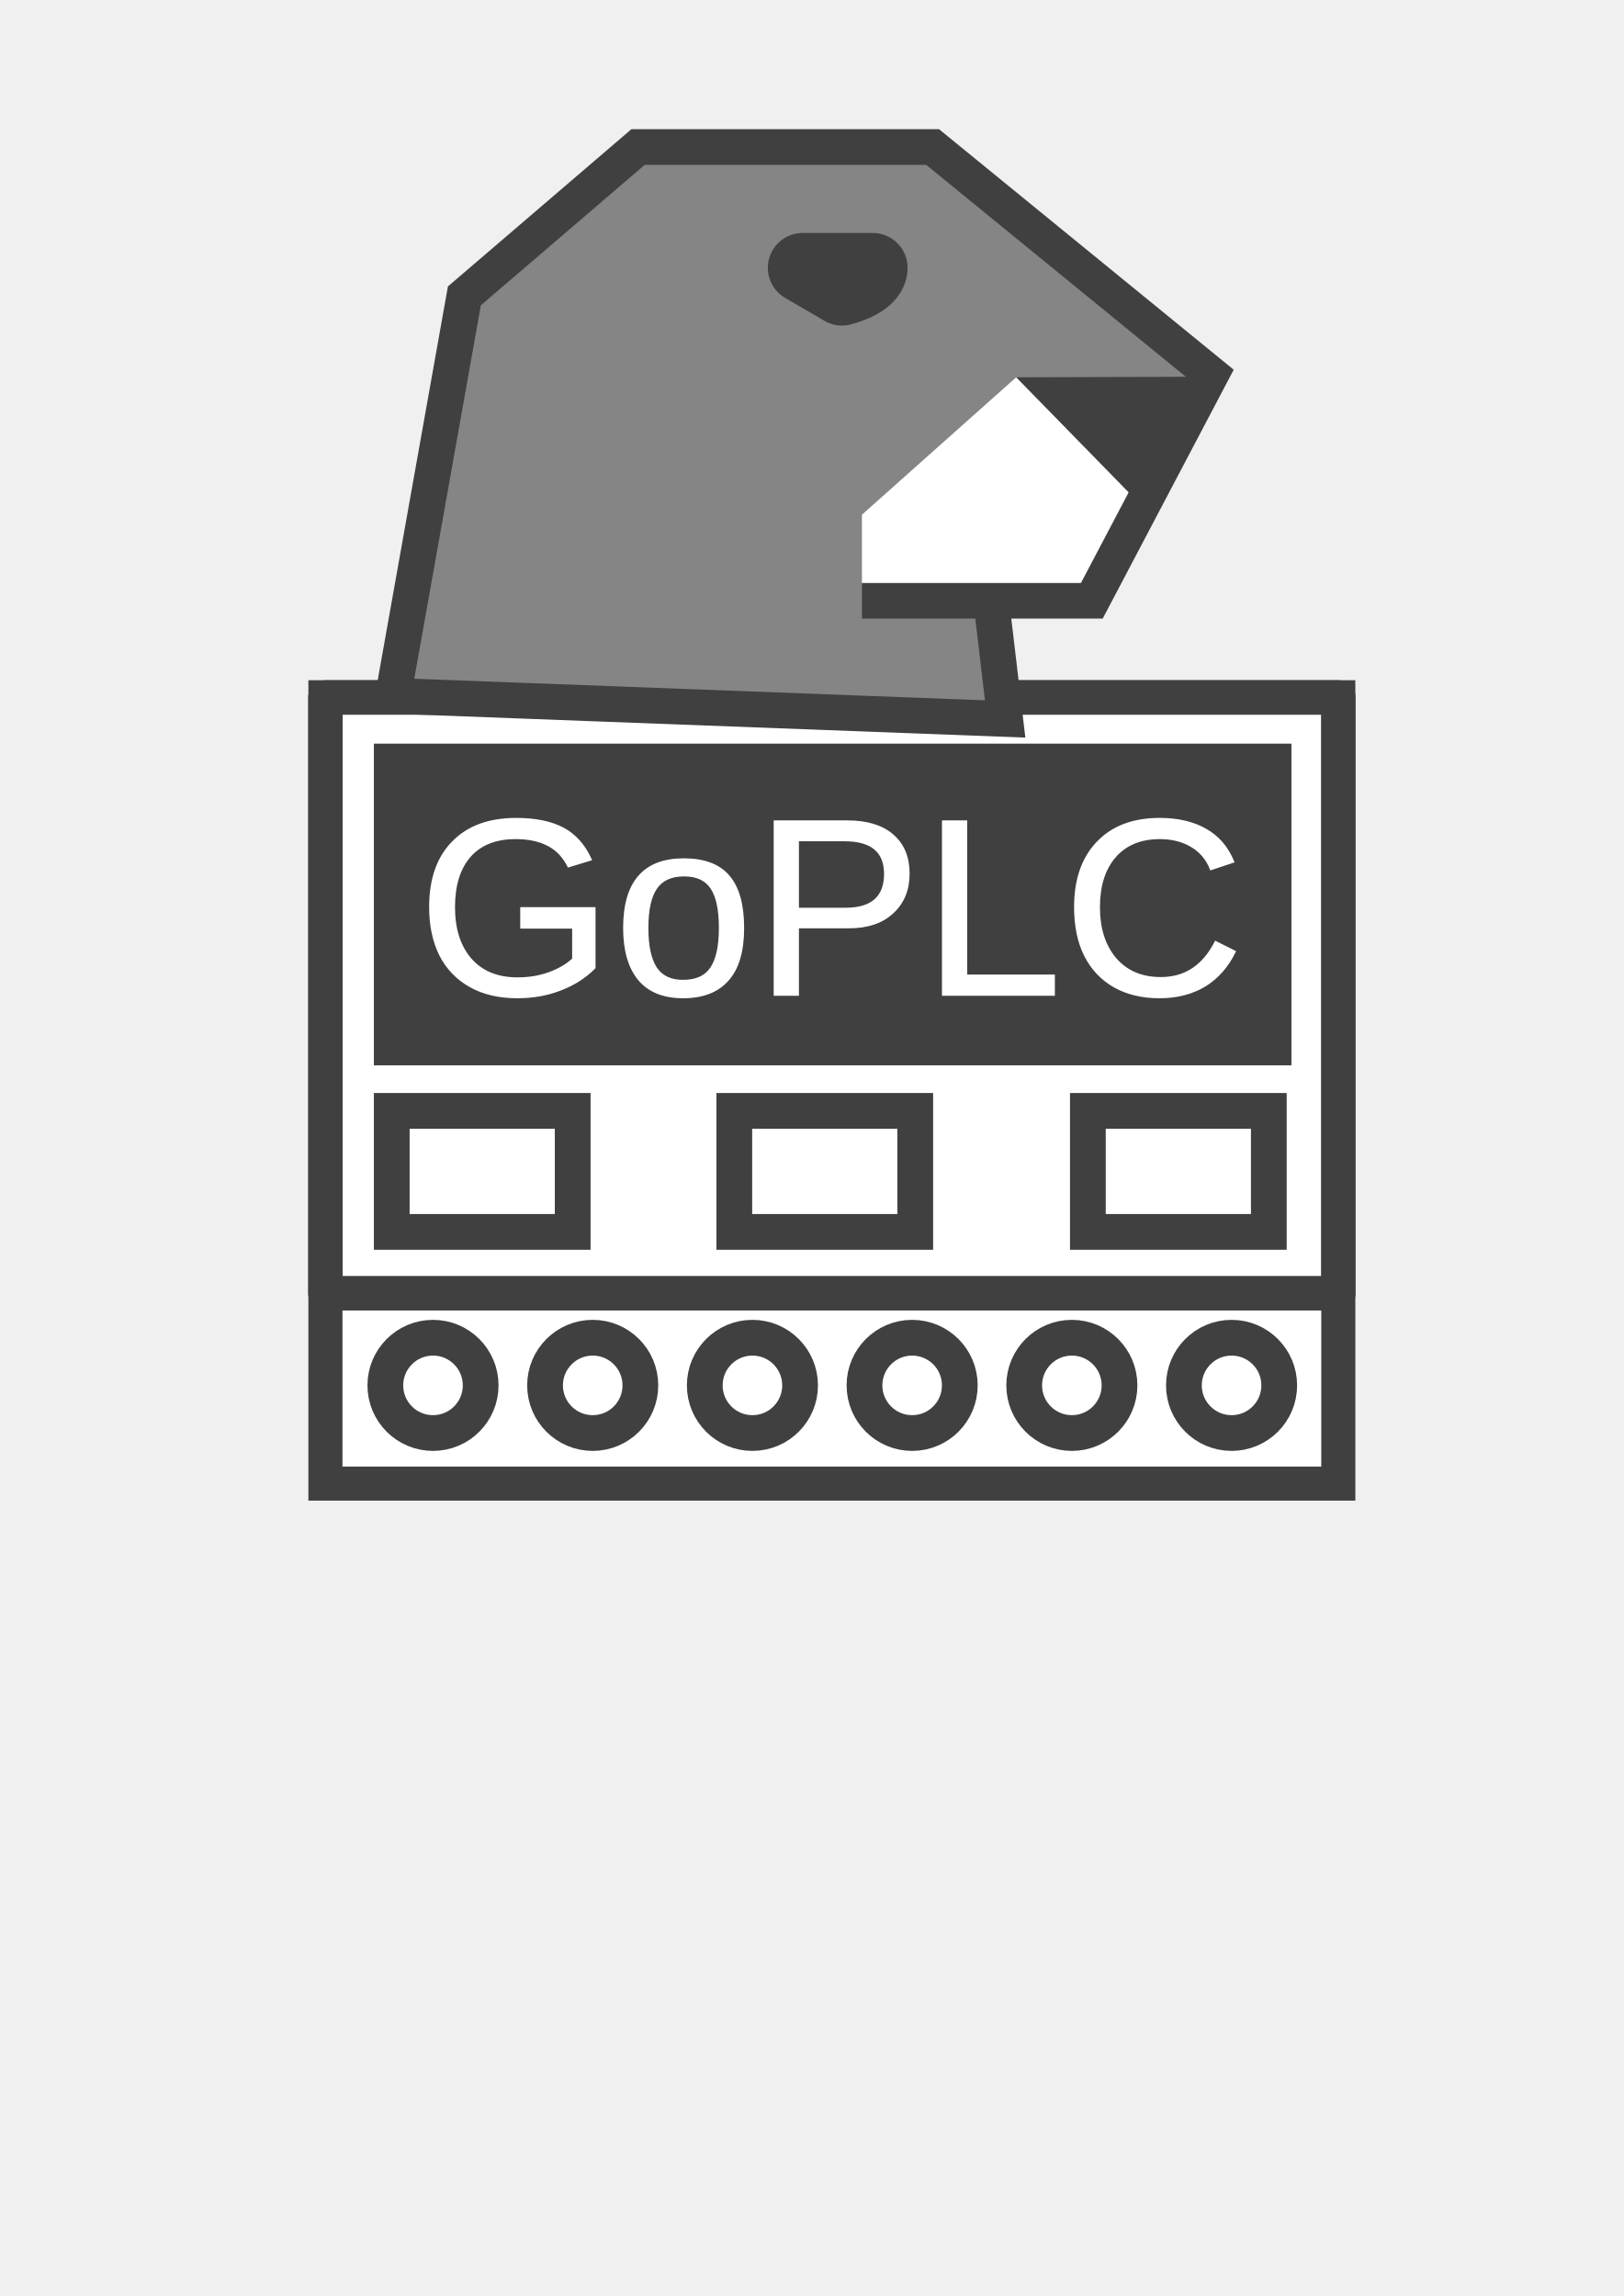
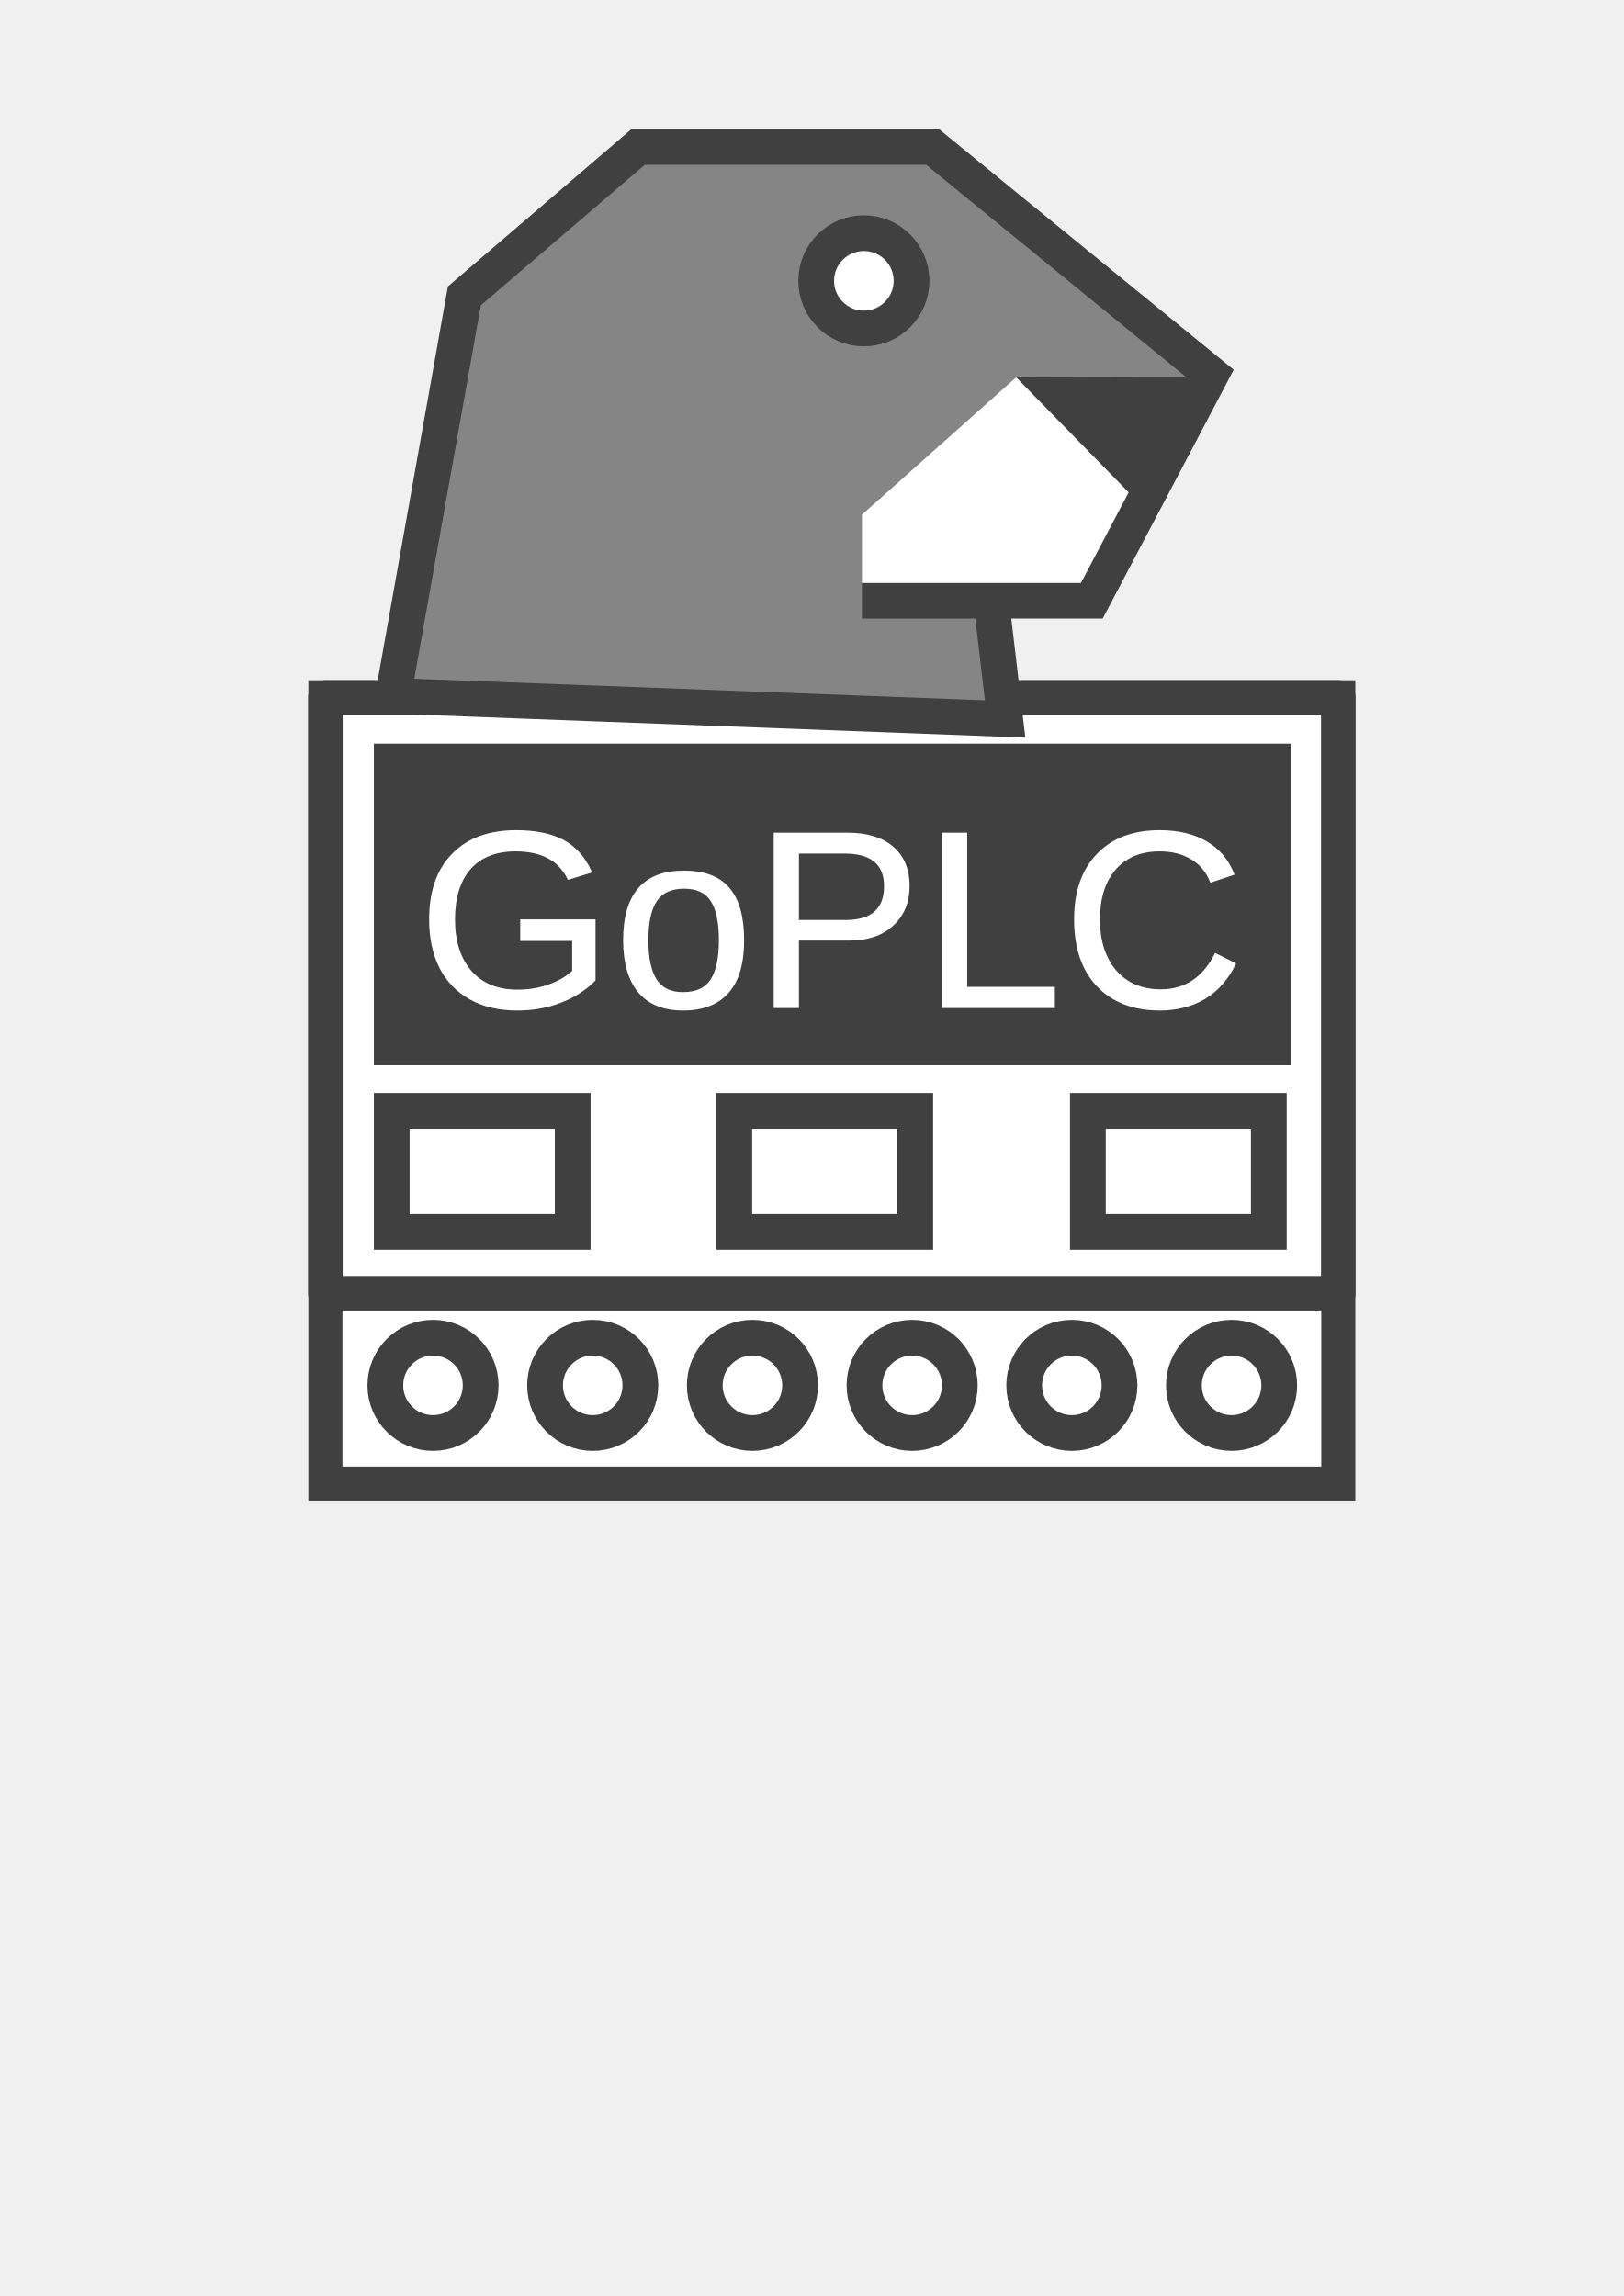
<svg xmlns="http://www.w3.org/2000/svg" width="210mm" height="297mm" viewBox="0 0 210 297" version="1.1" id="svg1" xml:space="preserve">
  <defs id="defs1">
    <rect x="547" y="379" width="264" height="89" id="rect7" />
  </defs>
  <g id="layer1">
    <g id="g8">
      <rect style="fill:#ffffff;fill-opacity:1;stroke:#404040;stroke-width:4.408;stroke-linecap:square;stroke-linejoin:miter;stroke-dasharray:none;stroke-opacity:1" id="rect5" width="131" height="101.718" x="42.088" y="90.194" />
      <rect style="fill:#ffffff;fill-opacity:1;stroke:#404040;stroke-width:4.466;stroke-linecap:round;stroke-linejoin:round;stroke-dasharray:none;stroke-opacity:1" id="rect5-4" width="131" height="77.059" x="42.088" y="90.224" />
    </g>
    <g id="g10" transform="matrix(1.541179,0,0,1.541179,-58.22413,-30.94926)">
      <rect style="fill:#ffffff;fill-opacity:1;stroke:#404040;stroke-width:3;stroke-linecap:square;stroke-linejoin:miter;stroke-dasharray:none;stroke-opacity:1" id="rect5-4-2-2" width="15.185" height="10.158" x="129.072" y="113.321" />
      <rect style="fill:#ffffff;fill-opacity:1;stroke:#404040;stroke-width:3;stroke-linecap:square;stroke-linejoin:miter;stroke-dasharray:none;stroke-opacity:1" id="rect5-4-2-4" width="15.185" height="10.158" x="99.4" y="113.321" />
      <rect style="fill:#ffffff;fill-opacity:1;stroke:#404040;stroke-width:3;stroke-linecap:square;stroke-linejoin:miter;stroke-dasharray:none;stroke-opacity:1" id="rect5-4-2" width="15.185" height="10.158" x="70.654" y="113.321" />
    </g>
    <g id="g9" transform="matrix(1.541179,0,0,1.541179,-58.22413,-30.94926)">
      <rect style="fill:#404040;fill-opacity:1;stroke:#404040;stroke-width:2;stroke-linecap:square;stroke-linejoin:miter;stroke-dasharray:none;stroke-opacity:1" id="rect5-4-7" width="75" height="25" x="70.154" y="83.497" />
    </g>
    <g id="g7" transform="matrix(1.541179,0,0,1.541179,-58.22413,-30.94926)">
      <circle style="fill:#ffffff;fill-opacity:1;stroke:#404040;stroke-width:3;stroke-linecap:square;stroke-linejoin:miter;stroke-dasharray:none;stroke-opacity:1" id="path7-1-4" cx="141.131" cy="136.36" r="4" />
      <circle style="fill:#ffffff;fill-opacity:1;stroke:#404040;stroke-width:3;stroke-linecap:square;stroke-linejoin:miter;stroke-dasharray:none;stroke-opacity:1" id="path7-1" cx="127.728" cy="136.36" r="4" />
      <circle style="fill:#ffffff;fill-opacity:1;stroke:#404040;stroke-width:3;stroke-linecap:square;stroke-linejoin:miter;stroke-dasharray:none;stroke-opacity:1" id="path7-9" cx="114.325" cy="136.36" r="4" />
      <circle style="fill:#ffffff;fill-opacity:1;stroke:#404040;stroke-width:3;stroke-linecap:square;stroke-linejoin:miter;stroke-dasharray:none;stroke-opacity:1" id="path7-8" cx="100.922" cy="136.36" r="4" />
      <circle style="fill:#ffffff;fill-opacity:1;stroke:#404040;stroke-width:3;stroke-linecap:square;stroke-linejoin:miter;stroke-dasharray:none;stroke-opacity:1" id="path7-5" cx="87.519" cy="136.36" r="4" />
      <circle style="fill:#ffffff;fill-opacity:1;stroke:#404040;stroke-width:3;stroke-linecap:square;stroke-linejoin:miter;stroke-dasharray:none;stroke-opacity:1" id="path7" cx="74.116" cy="136.36" r="4" />
    </g>
-     <text xml:space="preserve" transform="matrix(2.573352,0,0,2.573352,-1353.645,-876.0097)" id="text7" style="font-style:normal;font-variant:normal;font-weight:normal;font-stretch:normal;font-size:12.677px;font-family:Arial;-inkscape-font-specification:'Arial, Normal';font-variant-ligatures:normal;font-variant-caps:normal;font-variant-numeric:normal;font-variant-east-asian:normal;text-align:start;writing-mode:lr-tb;direction:ltr;white-space:pre;shape-inside:url(#rect7);display:inline;fill:#ffffff;fill-opacity:1;stroke:#ffffff;stroke-width:0.097;stroke-linecap:square;stroke-linejoin:miter;stroke-dasharray:none;stroke-opacity:1">
+     <text xml:space="preserve" transform="matrix(2.573352,0,0,2.573352,-1353.645,-874.4222)" id="text7" style="font-style:normal;font-variant:normal;font-weight:normal;font-stretch:normal;font-size:12.677px;font-family:Arial;-inkscape-font-specification:'Arial, Normal';font-variant-ligatures:normal;font-variant-caps:normal;font-variant-numeric:normal;font-variant-east-asian:normal;text-align:start;writing-mode:lr-tb;direction:ltr;white-space:pre;shape-inside:url(#rect7);display:inline;fill:#ffffff;fill-opacity:1;stroke:#ffffff;stroke-width:0.097;stroke-linecap:square;stroke-linejoin:miter;stroke-dasharray:none;stroke-opacity:1">
      <tspan x="547" y="390.419" id="tspan2">GoPLC</tspan>
    </text>
    <g id="g11" transform="matrix(1.541179,0,0,1.541179,-58.22413,-30.94926)">
      <path style="fill:#858585;fill-opacity:1;stroke:#404040;stroke-width:3;stroke-linecap:butt;stroke-linejoin:miter;stroke-dasharray:none;stroke-opacity:1" d="m 120.958,70.5 1.172,9.925 -51.365,-1.941 5.985,-33.57 14.573,-12.491 h 24.722 L 139.412,51.5 l -10,19 h -19.3" id="path1" />
      <path style="fill:#ffffff;fill-opacity:1;stroke:#ffffff;stroke-width:3;stroke-linecap:butt;stroke-linejoin:miter;stroke-dasharray:none" d="M 123.307,53.534 111.612,63.955 V 67.509 l 15.966,-3.06e-4 5,-9.5 z" id="path3" />
      <path style="fill:#404040;fill-opacity:1;stroke:#404040;stroke-width:3;stroke-linecap:butt;stroke-linejoin:miter;stroke-dasharray:none;stroke-opacity:1" d="m 137.984,53.205 -11.377,0.033 7.144,7.309 z" id="path4" />
-       <path style="fill:#404040;fill-opacity:1;stroke:#404040;stroke-width:5.847;stroke-linecap:round;stroke-linejoin:round;stroke-dasharray:none;stroke-opacity:1" id="path5" d="m 111.019,42.559 a 5.88,2.325 0 0 1 -2.582,1.925 l -3.298,-1.925 z" />
+       <circle style="fill:#ffffff;fill-opacity:1;stroke:#404040;stroke-width:4.624;stroke-linecap:square;stroke-linejoin:miter;stroke-dasharray:none;stroke-opacity:1" id="path7-11" cx="111.726" cy="36.326" r="6.165" transform="matrix(0.648854,0,0,0.648854,37.77896,20.08155)" />
    </g>
  </g>
</svg>
